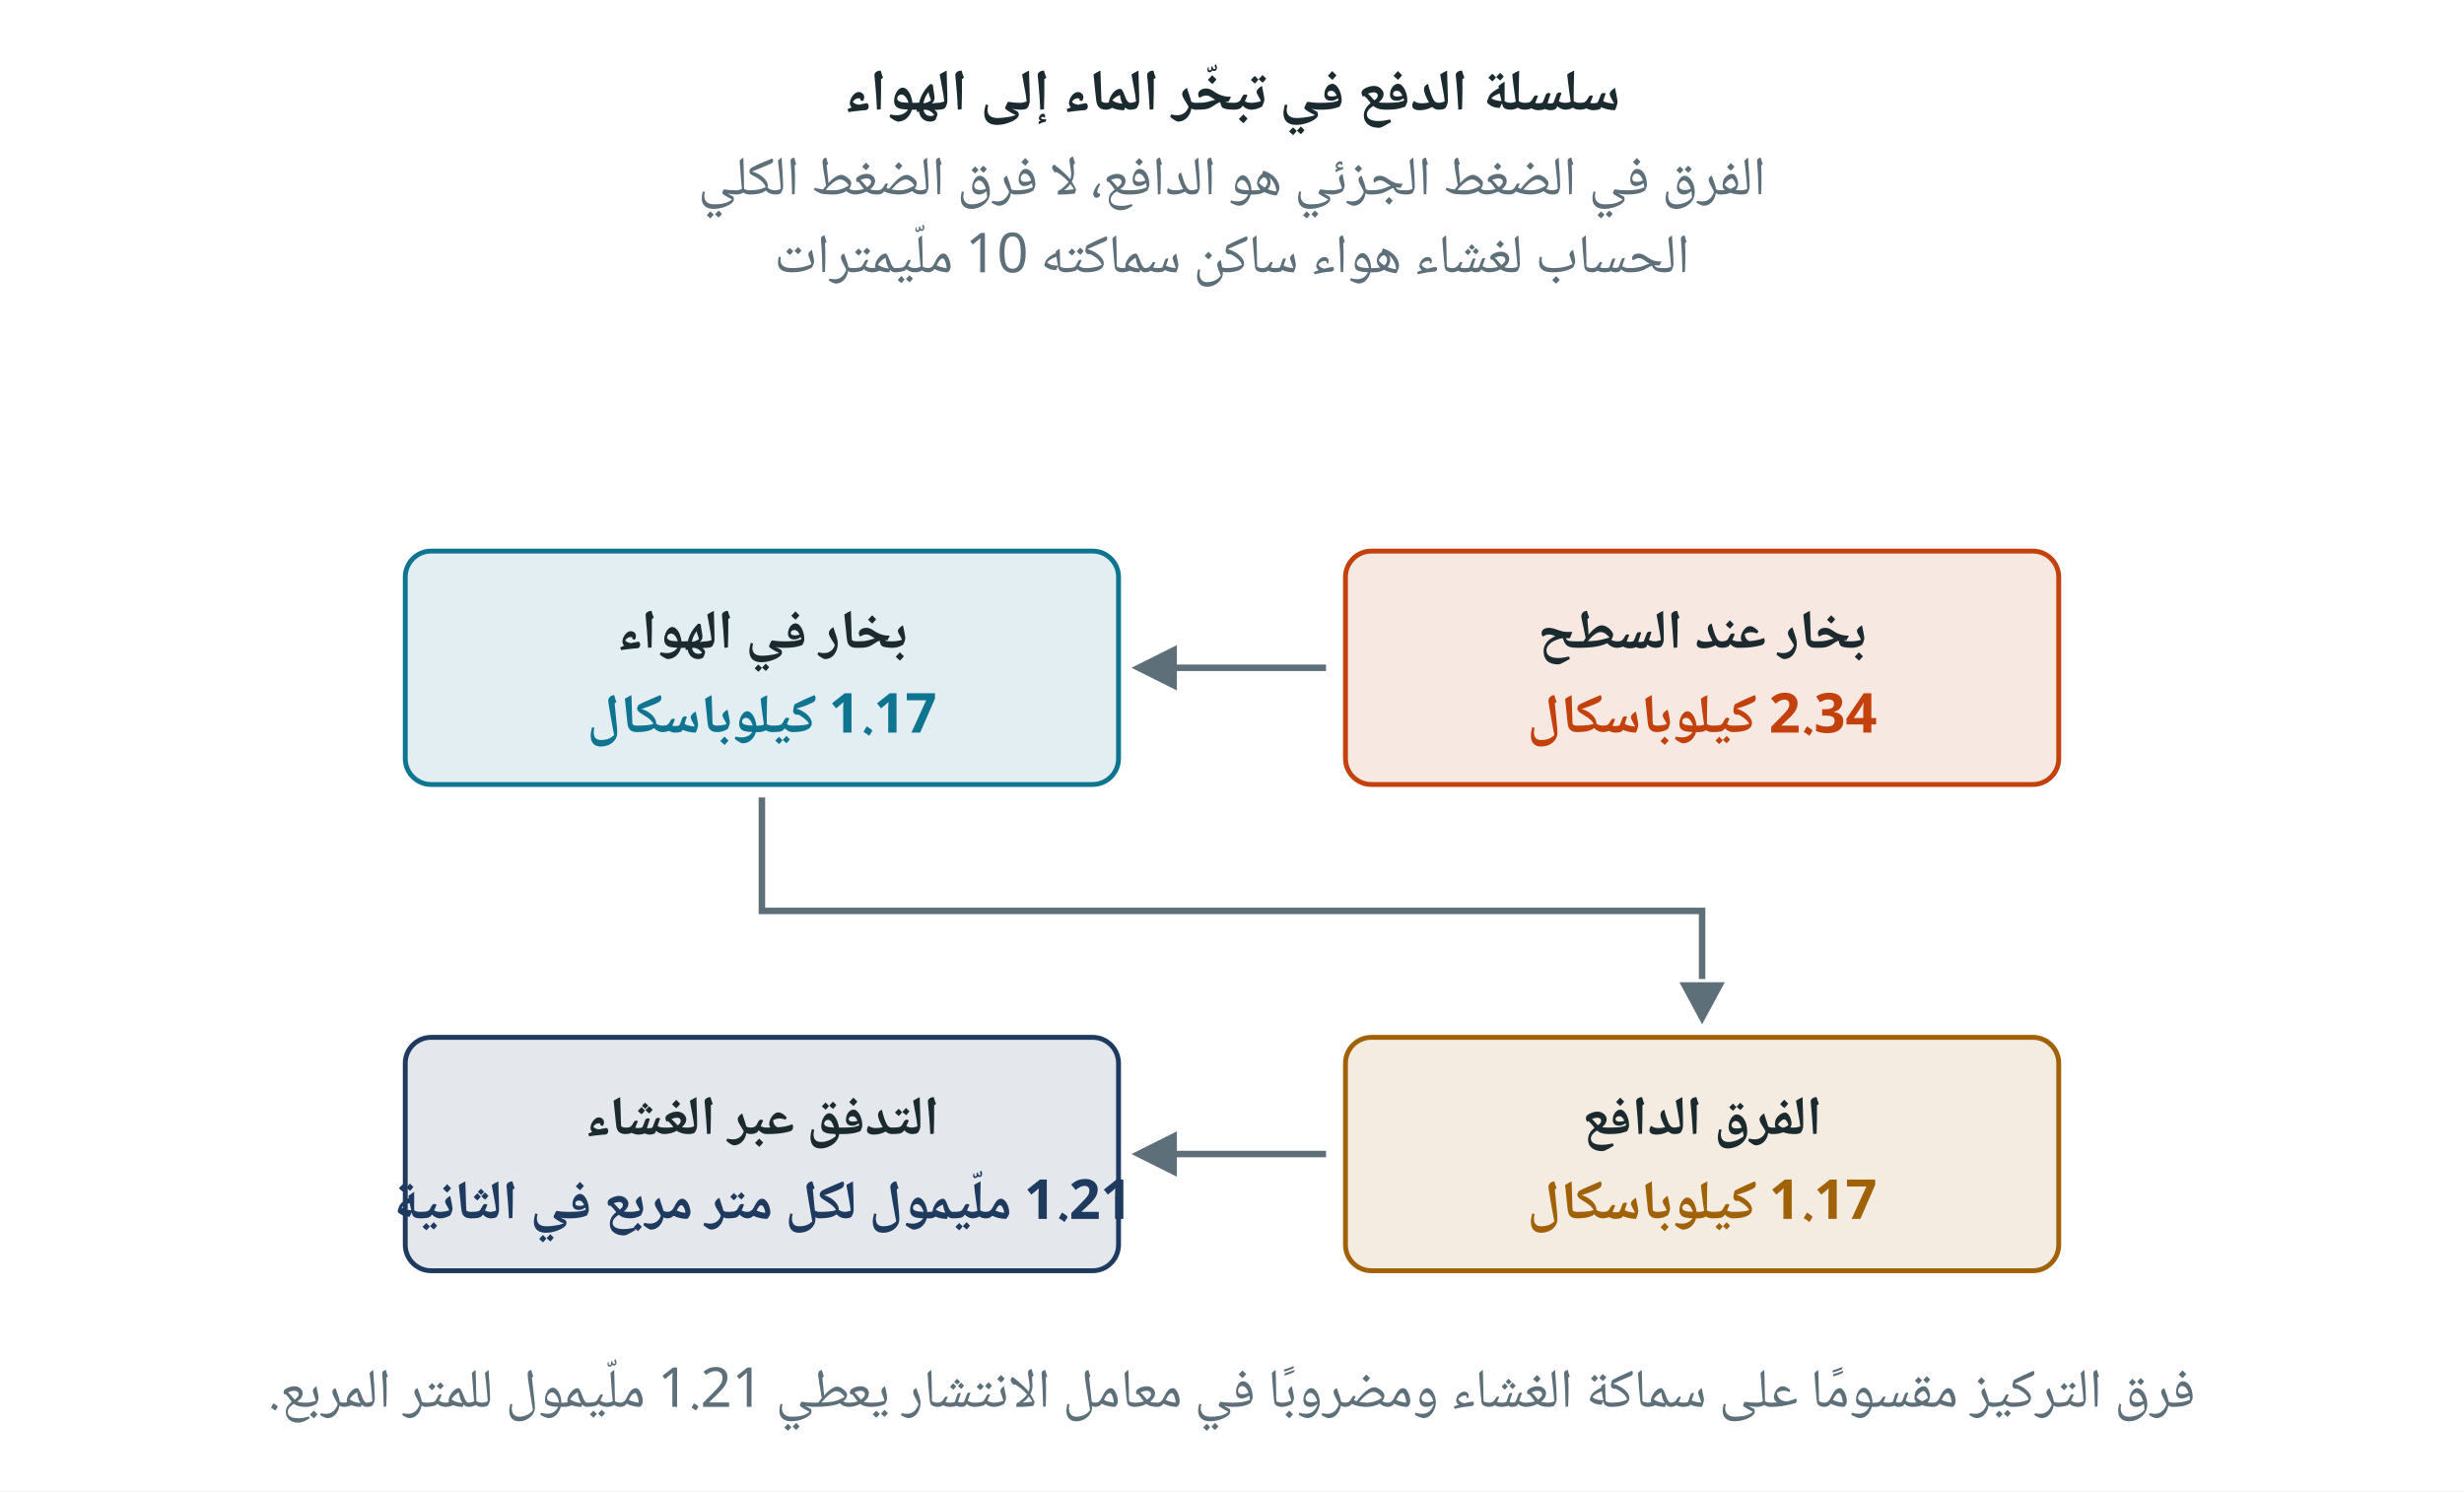
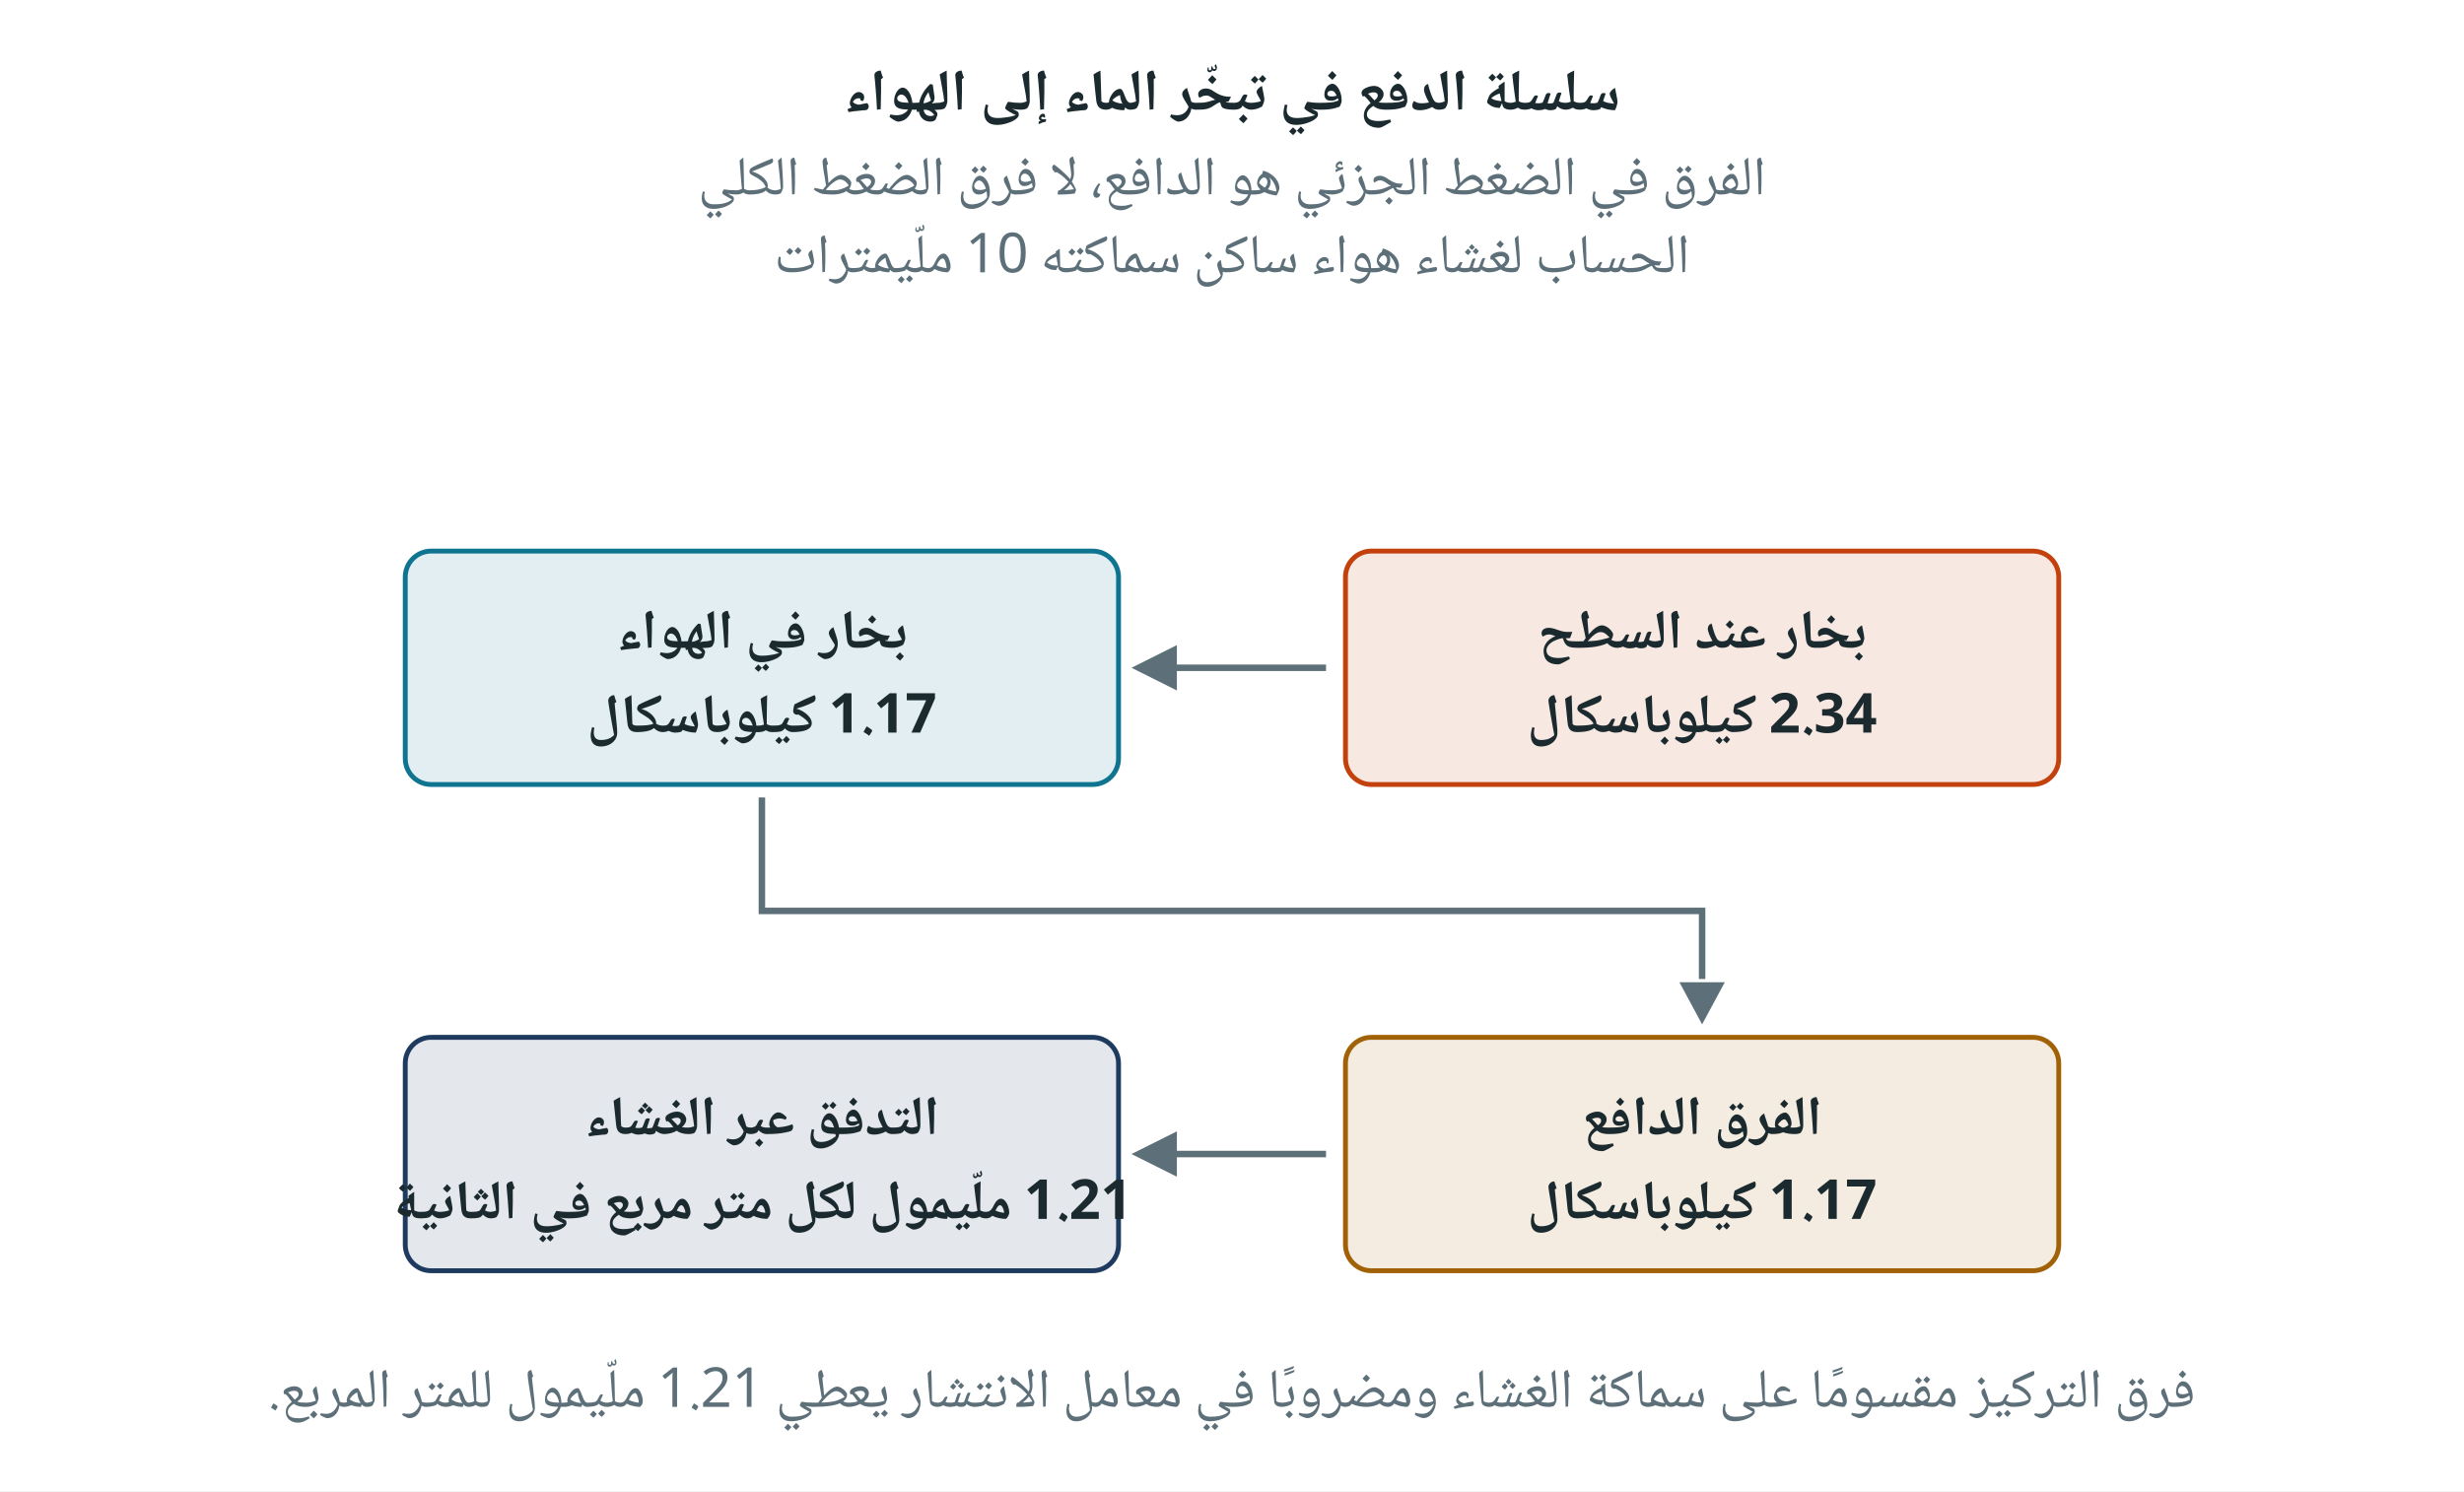
<svg xmlns="http://www.w3.org/2000/svg" width="760" height="460" viewBox="0 0 760 460" role="img" aria-labelledby="t">
  <rect width="760" height="460" fill="#ffffff" />
  <g font-family="'Segoe UI', 'Noto Naskh Arabic', system-ui, sans-serif" direction="rtl">
    <text x="380" y="34" font-size="18" font-weight="700" fill="#1b2a2f" text-anchor="middle">سلسلة الدفع في تبخّر الماء إلى الهواء</text>
    <text x="380" y="60" font-size="17" font-weight="400" fill="#5d7079" text-anchor="middle">الفرق في الضغط الجزئي هو الدافع، لا فرق الضغط الكلي</text>
    <text x="380" y="84" font-size="17" font-weight="400" fill="#5d7079" text-anchor="middle">الحساب لغشاء هواء ساكن سماكته 10 ملّيمترات</text>
    <rect x="415" y="170" width="220" height="72" rx="8" fill="#c2410c" fill-opacity="0.12" stroke="#c2410c" stroke-width="1.5" />
    <text x="525" y="200" font-size="17" font-weight="700" fill="#1b2a2f" text-anchor="middle">بخار عند السطح</text>
-     <text x="525" y="226" font-size="17" font-weight="600" fill="#c2410c" text-anchor="middle">⁨2.34 كيلوباسكال⁩</text>
+     <text x="525" y="226" font-size="17" font-weight="600" fill="#1b2a2f" text-anchor="middle" direction="ltr">⁨2.34 كيلوباسكال⁩</text>
    <line x1="409" y1="206" x2="361" y2="206" stroke="#5d7079" stroke-width="2" />
    <path d="M349,206 l14,-7 l0,14 z" fill="#5d7079" />
    <rect x="125" y="170" width="220" height="72" rx="8" fill="#0e7490" fill-opacity="0.12" stroke="#0e7490" stroke-width="1.5" />
    <text x="235" y="200" font-size="17" font-weight="700" fill="#1b2a2f" text-anchor="middle">بخار في الهواء</text>
-     <text x="235" y="226" font-size="17" font-weight="600" fill="#0e7490" text-anchor="middle">⁨1.17 كيلوباسكال⁩</text>
+     <text x="235" y="226" font-size="17" font-weight="600" fill="#1b2a2f" text-anchor="middle" direction="ltr">⁨1.17 كيلوباسكال⁩</text>
    <rect x="415" y="320" width="220" height="72" rx="8" fill="#a16207" fill-opacity="0.12" stroke="#a16207" stroke-width="1.5" />
    <text x="525" y="350" font-size="17" font-weight="700" fill="#1b2a2f" text-anchor="middle">الفرق الدافع</text>
-     <text x="525" y="376" font-size="17" font-weight="600" fill="#a16207" text-anchor="middle">⁨1.17 كيلوباسكال⁩</text>
+     <text x="525" y="376" font-size="17" font-weight="600" fill="#1b2a2f" text-anchor="middle" direction="ltr">⁨1.17 كيلوباسكال⁩</text>
    <line x1="409" y1="356" x2="361" y2="356" stroke="#5d7079" stroke-width="2" />
    <path d="M349,356 l14,-7 l0,14 z" fill="#5d7079" />
    <rect x="125" y="320" width="220" height="72" rx="8" fill="#1e3a5f" fill-opacity="0.12" stroke="#1e3a5f" stroke-width="1.5" />
    <text x="235" y="350" font-size="17" font-weight="700" fill="#1b2a2f" text-anchor="middle">التدفق عبر الغشاء</text>
-     <text x="235" y="376" font-size="17" font-weight="600" fill="#1e3a5f" text-anchor="middle">⁨1.21 ملّيمول لكل متر مربع في الثانية⁩</text>
+     <text x="235" y="376" font-size="17" font-weight="600" fill="#1b2a2f" text-anchor="middle" direction="ltr">⁨1.21 ملّيمول لكل متر مربع في الثانية⁩</text>
    <path d="M235,246 V281 H525 V302" fill="none" stroke="#5d7079" stroke-width="2" />
    <path d="M525,316 l-7,-13 l14,0 z" fill="#5d7079" />
    <text x="380" y="434" font-size="17" font-weight="400" fill="#5d7079" text-anchor="middle">فرق التركيز مقسومًا على سماكة الغشاء ومضروبًا في معامل الانتشار يعطي 1.21 ملّيمول للمتر المربع.</text>
  </g>
</svg>
